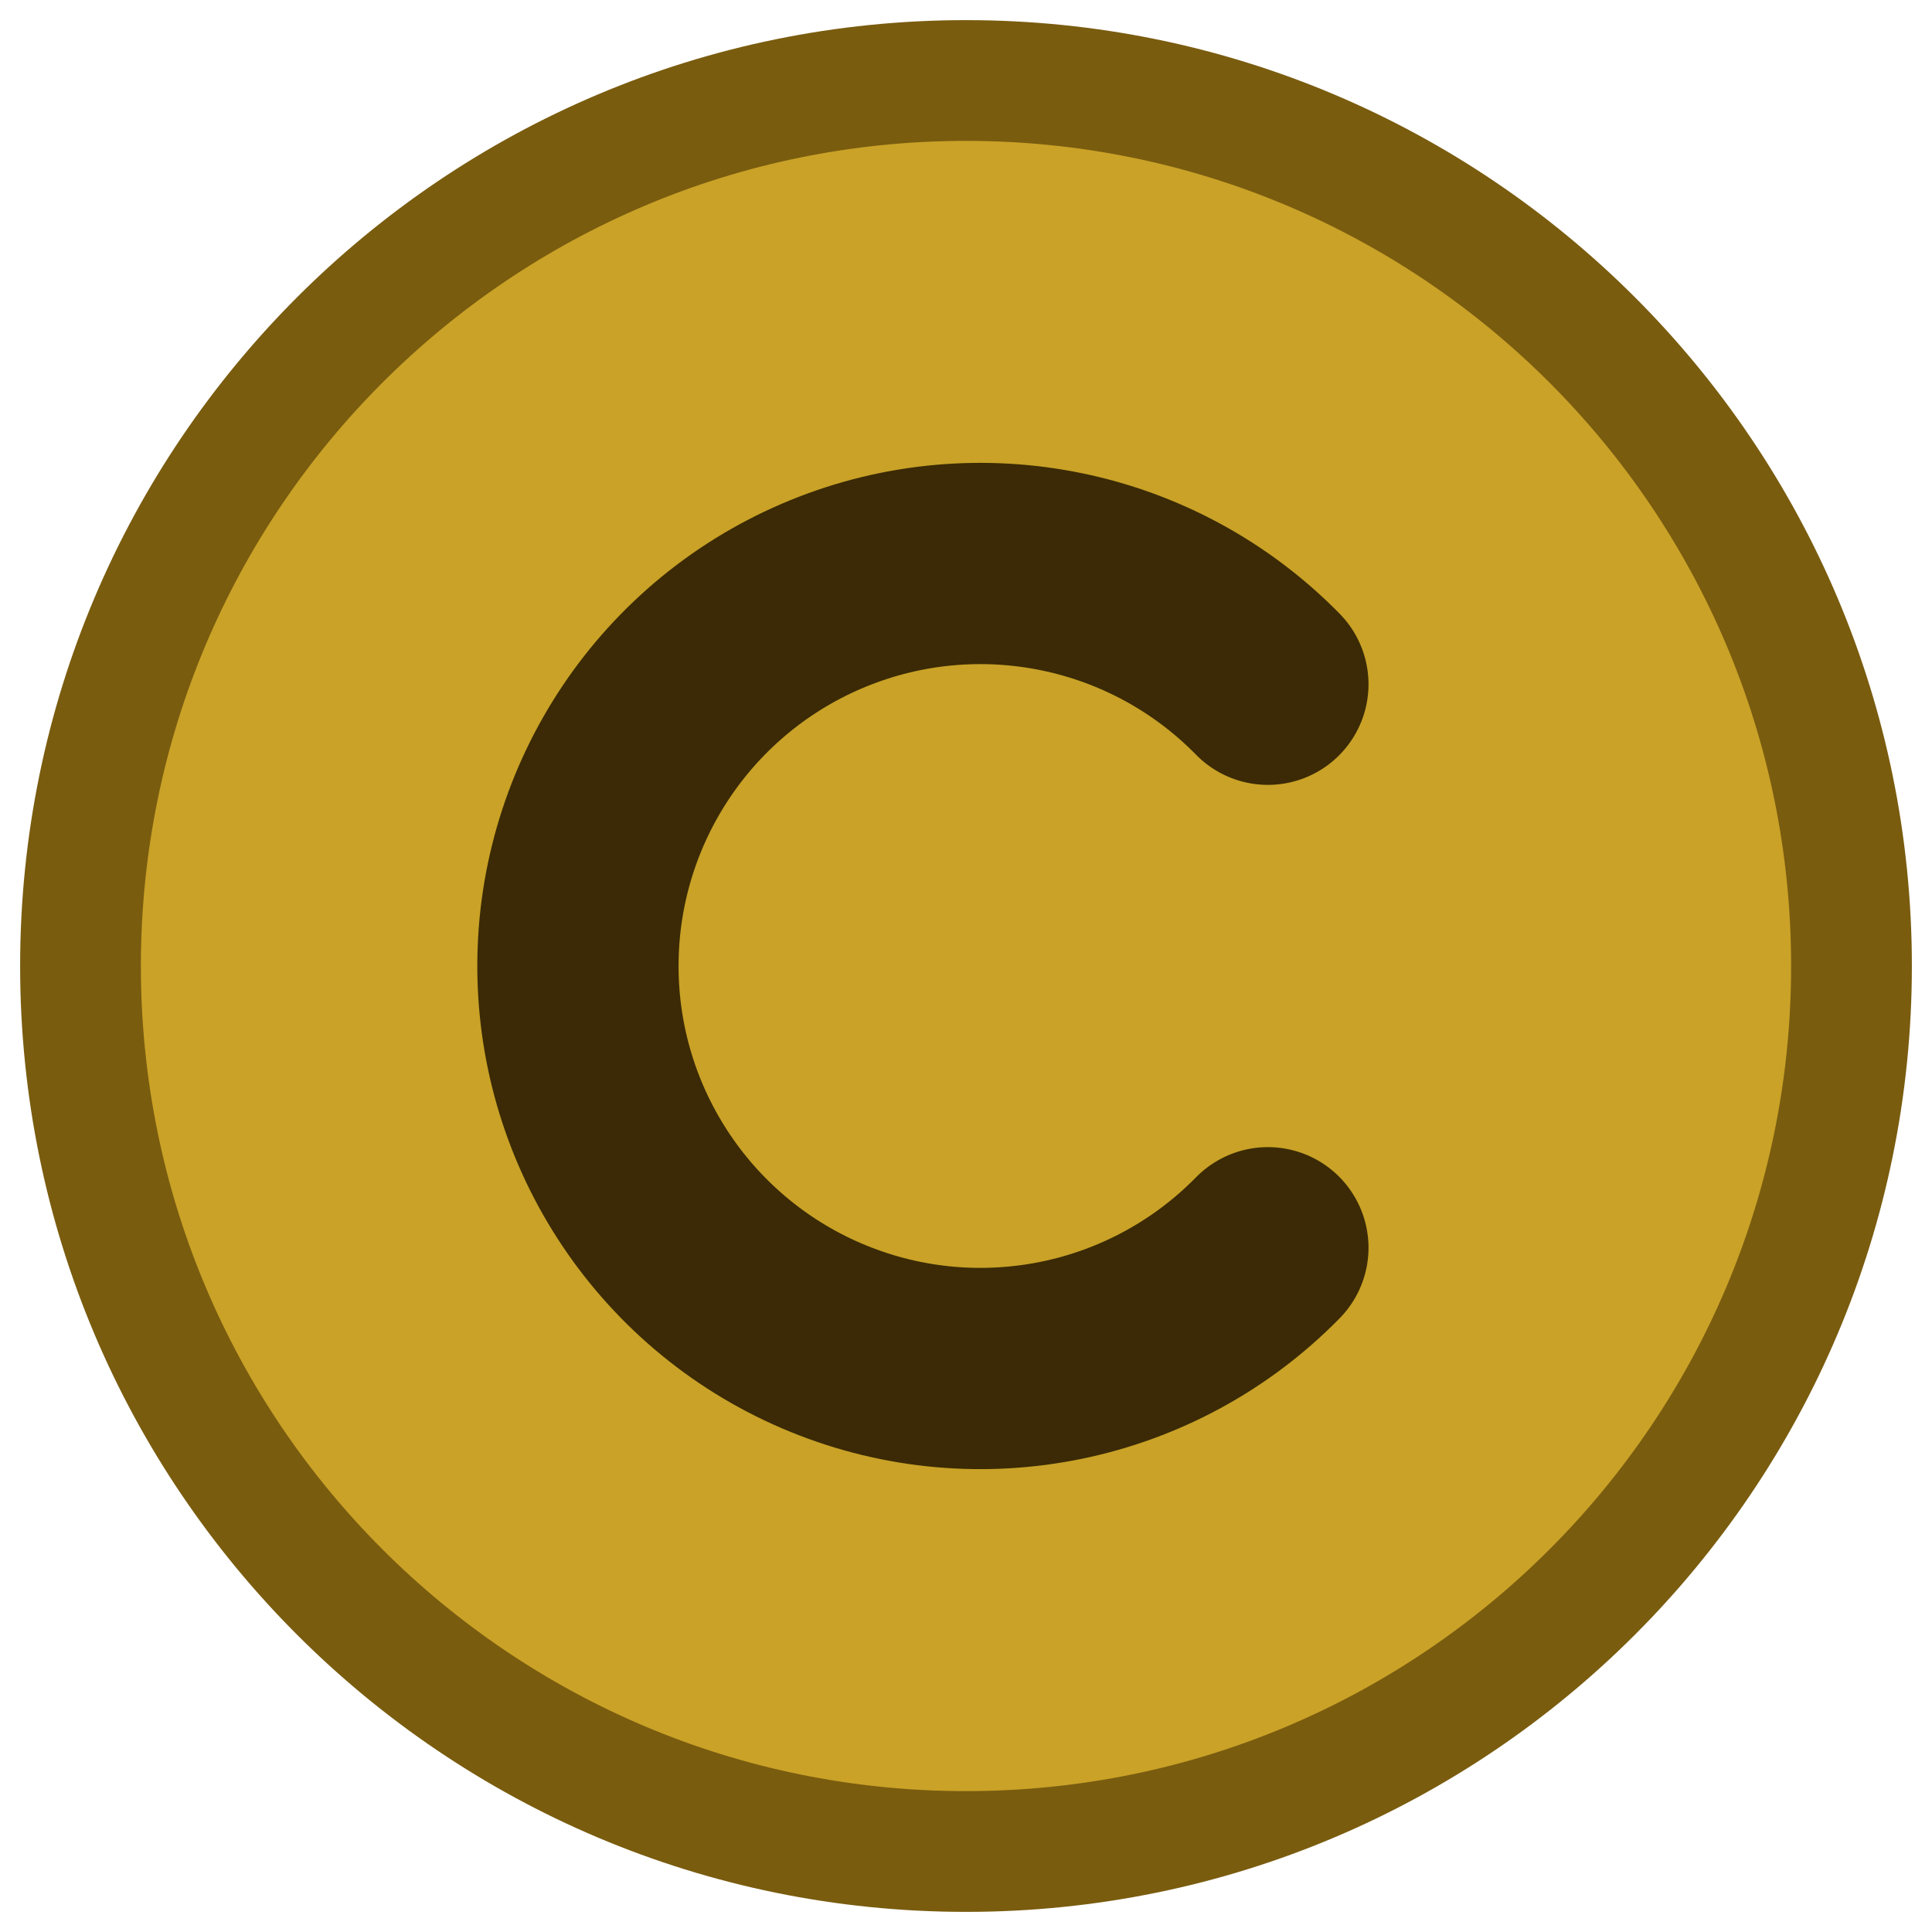
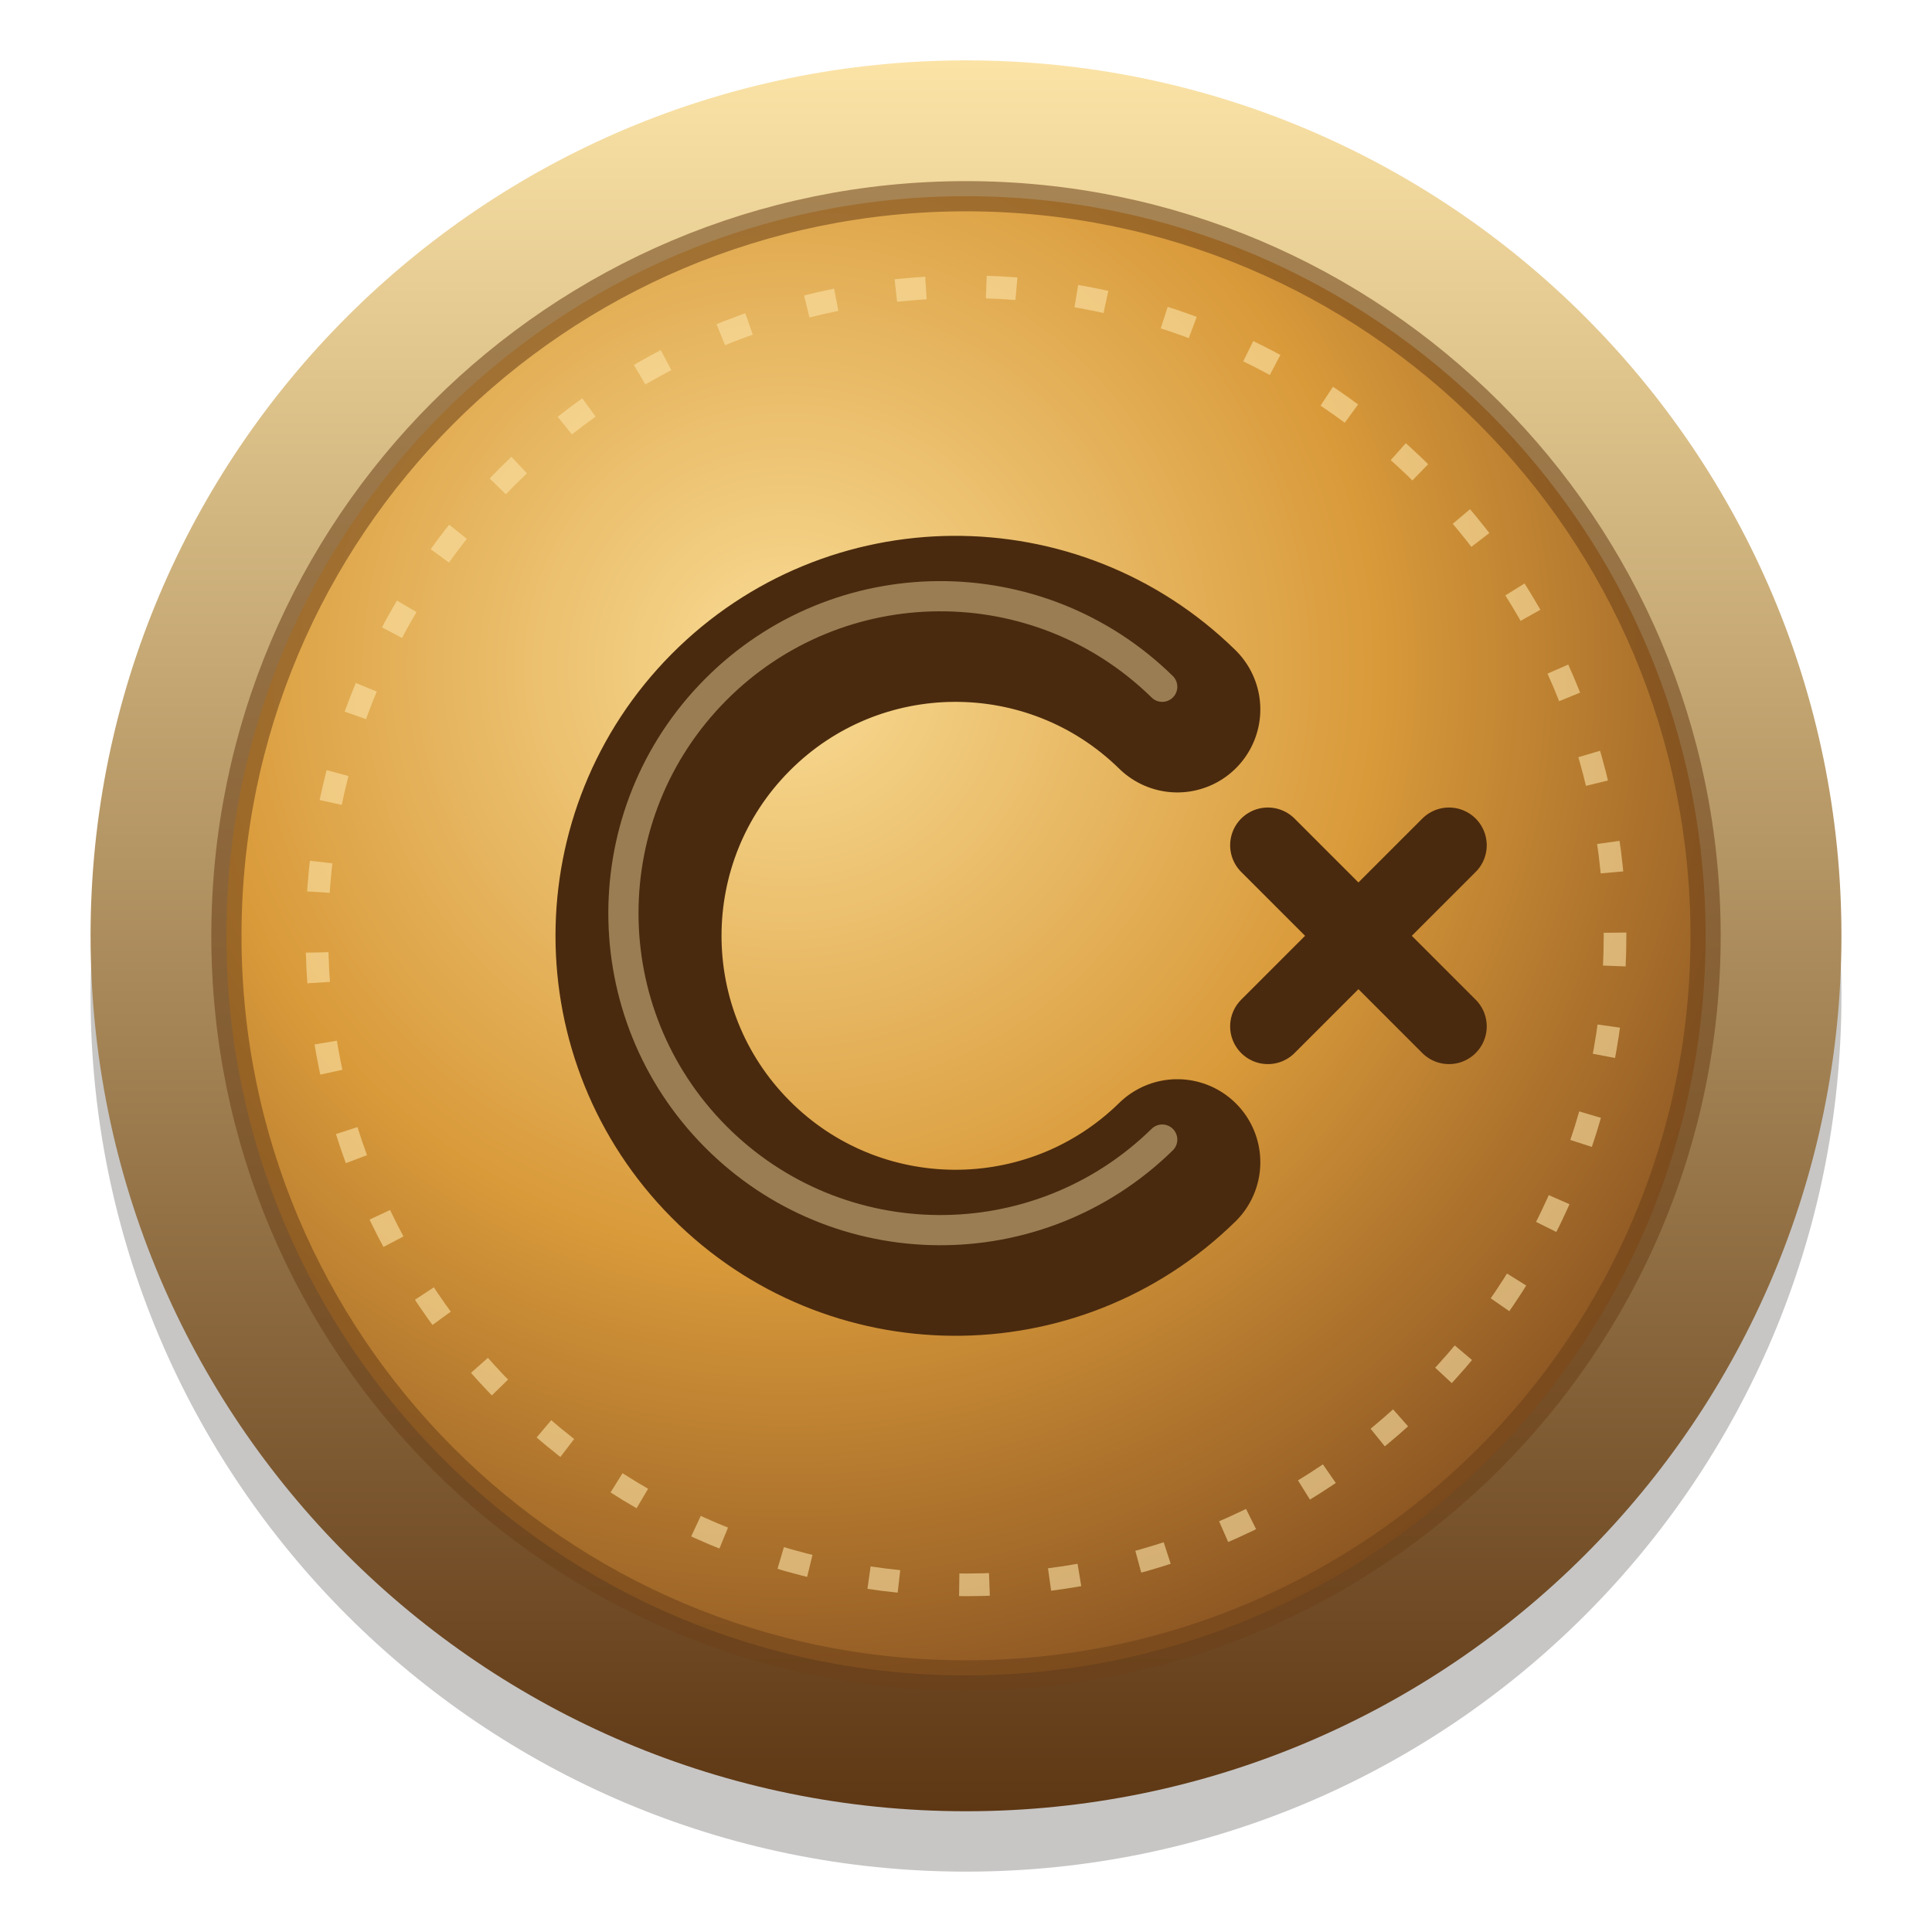
- <svg xmlns="http://www.w3.org/2000/svg" width="96" height="96" viewBox="0 0 96 96">
-   <circle cx="48" cy="48" r="44" fill="#c9a227" stroke="#7a5c0f" stroke-width="6" />
-   <path d="M63 34a20 20 0 1 0 0 28" fill="none" stroke="#3b2a05" stroke-width="10" stroke-linecap="round" />
+ <svg xmlns="http://www.w3.org/2000/svg" width="128" height="128" viewBox="0 0 128 128">
+   <defs>
+     <radialGradient id="coinFace" cx="38%" cy="32%" r="72%">
+       <stop offset="0" stop-color="#F9DC95" />
+       <stop offset="0.55" stop-color="#D99A3A" />
+       <stop offset="1" stop-color="#8A5422" />
+     </radialGradient>
+     <linearGradient id="coinRim" x1="0" y1="0" x2="0" y2="1">
+       <stop offset="0" stop-color="#FBE3A6" />
+       <stop offset="1" stop-color="#5E3714" />
+     </linearGradient>
+   </defs>
+   <circle cx="64" cy="66" r="58" fill="#1E1A17" opacity="0.25" />
+   <circle cx="64" cy="62" r="58" fill="url(#coinRim)" />
+   <circle cx="64" cy="62" r="49" fill="url(#coinFace)" />
+   <circle cx="64" cy="62" r="49" fill="none" stroke="#6B3F18" stroke-width="2" opacity="0.55" />
+   <circle cx="64" cy="62" r="43" fill="none" stroke="#FBE3A6" stroke-width="1.5" stroke-dasharray="2 4" opacity="0.6" />
+   <path d="M78 47 A21 21 0 1 0 78 77" fill="none" stroke="#4A2A0E" stroke-width="11" stroke-linecap="round" />
+   <path d="M78 47 A21 21 0 1 0 78 77" fill="none" stroke="#FBE3A6" stroke-width="2" stroke-linecap="round" opacity="0.45" transform="translate(-1 -1.5)" />
+   <path d="M84 56 L96 68 M96 56 L84 68" stroke="#4A2A0E" stroke-width="5" stroke-linecap="round" />
</svg>
